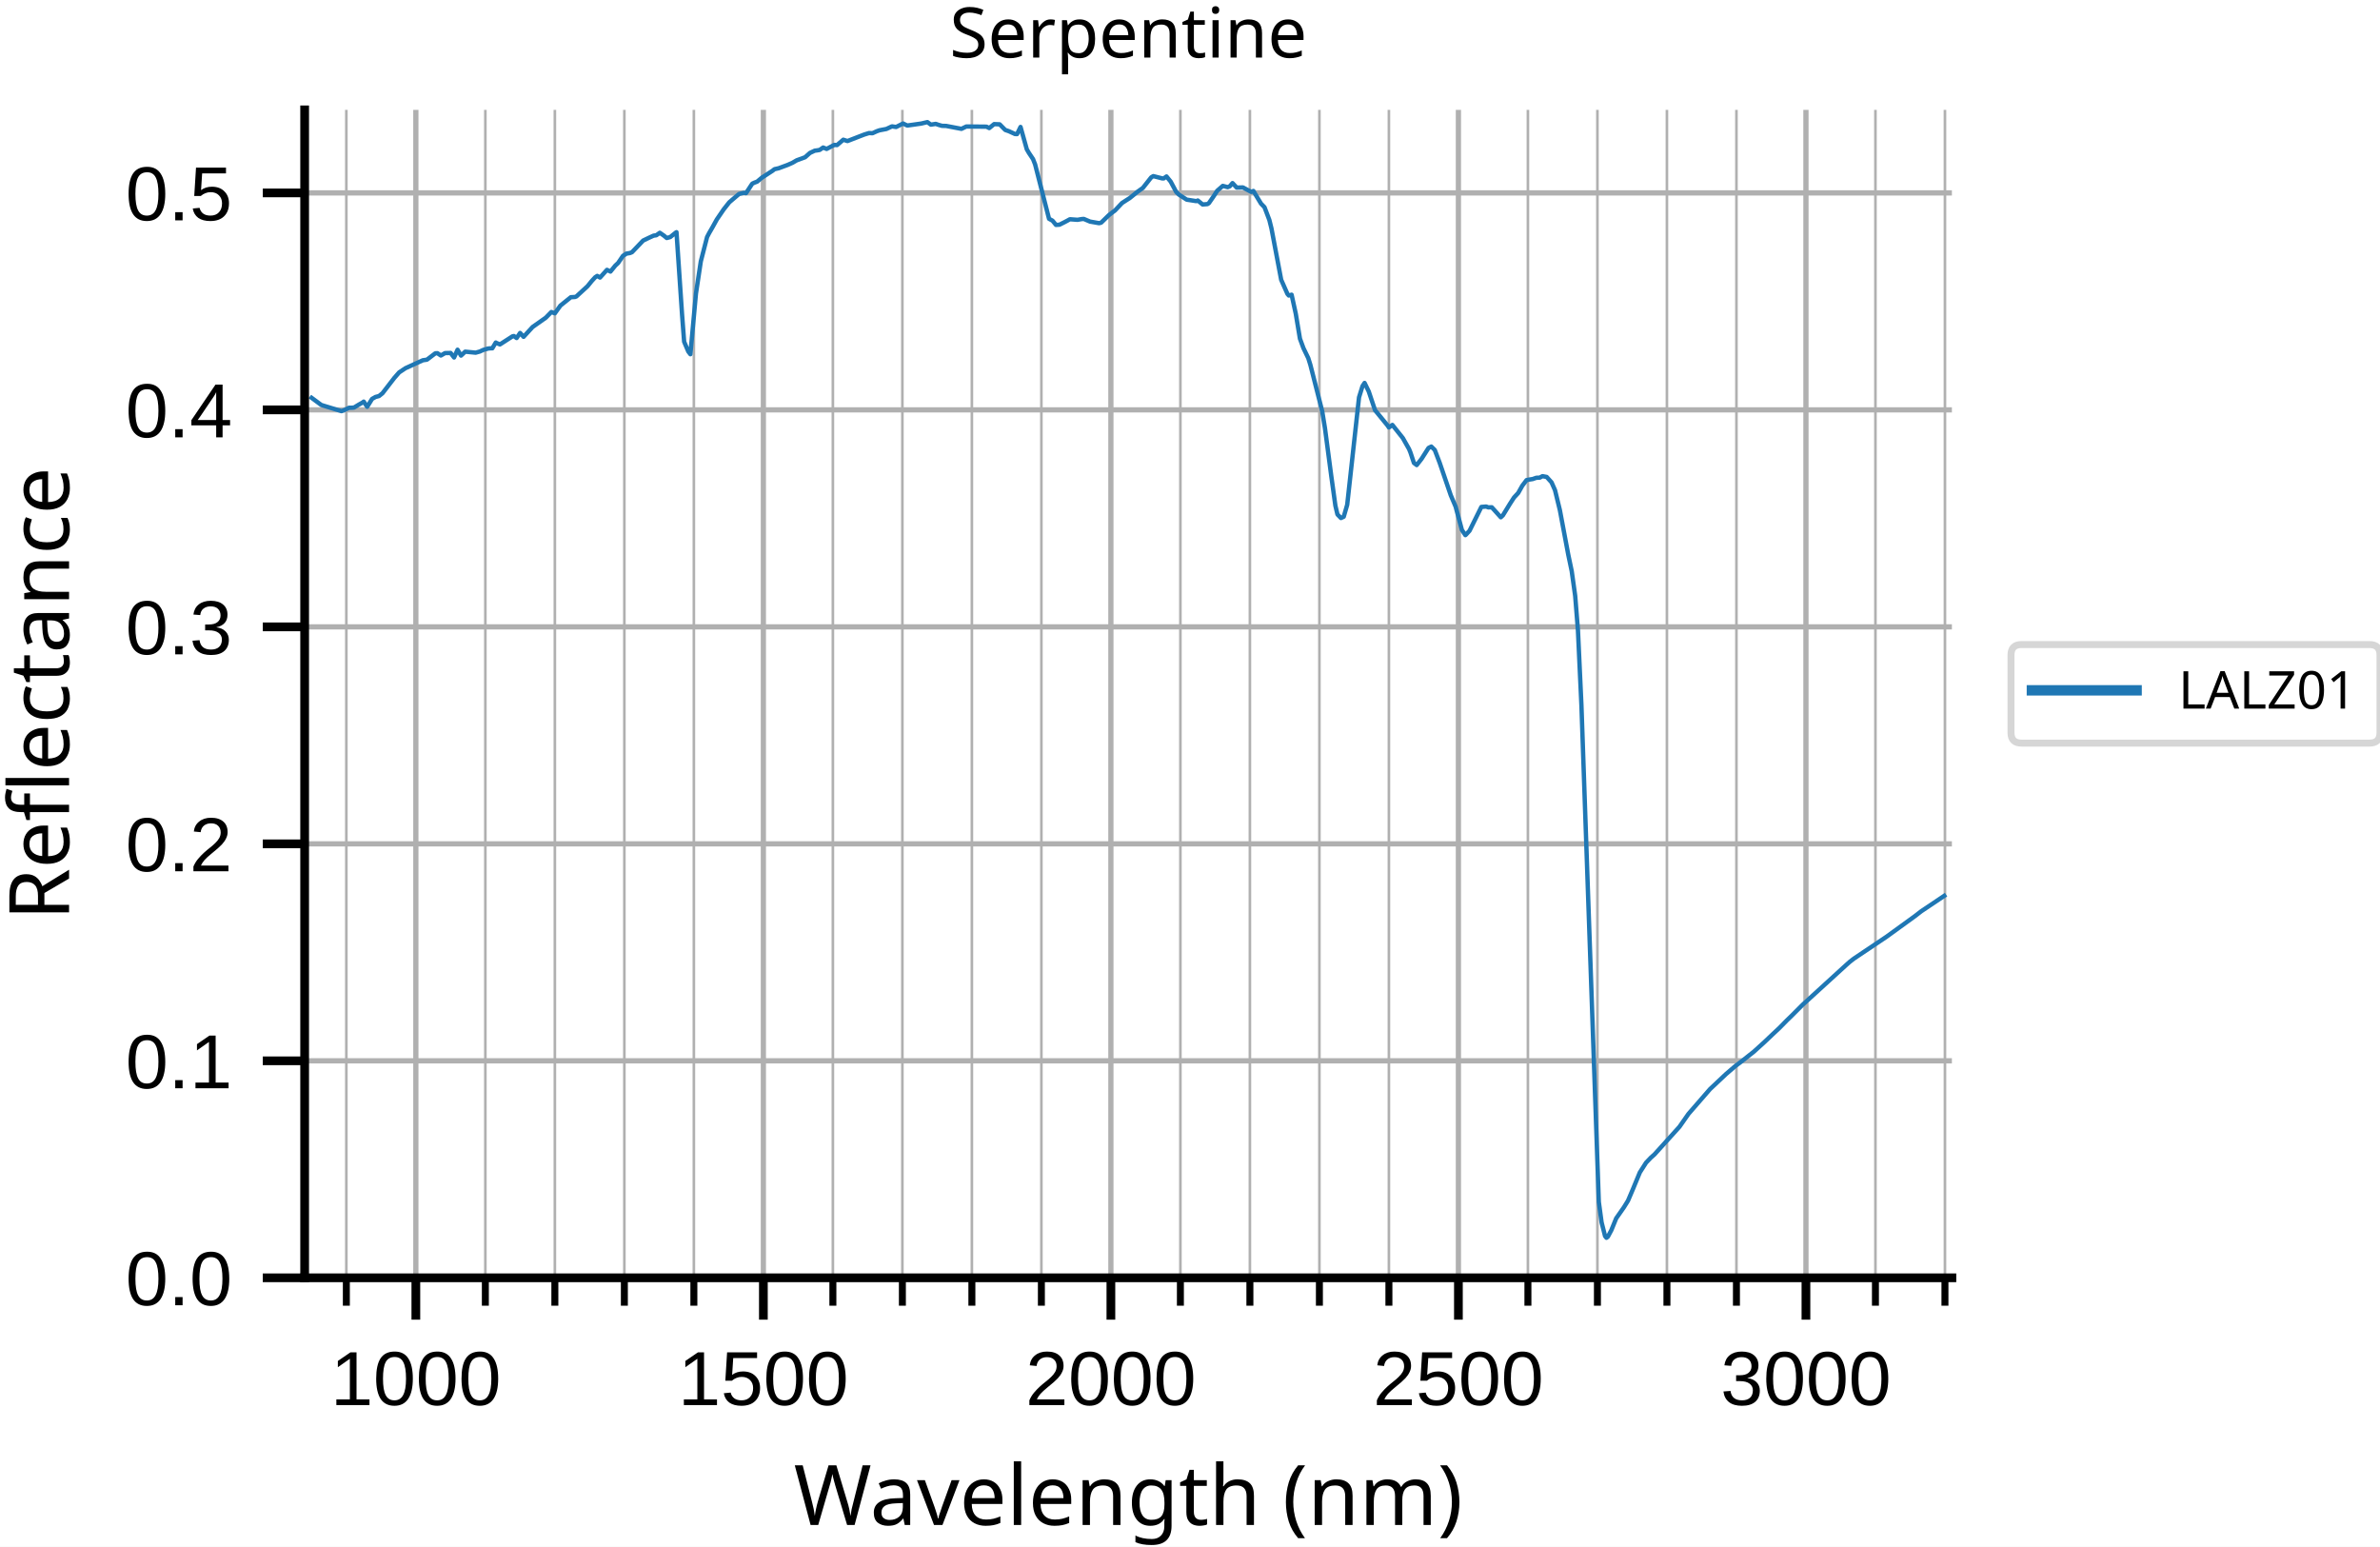
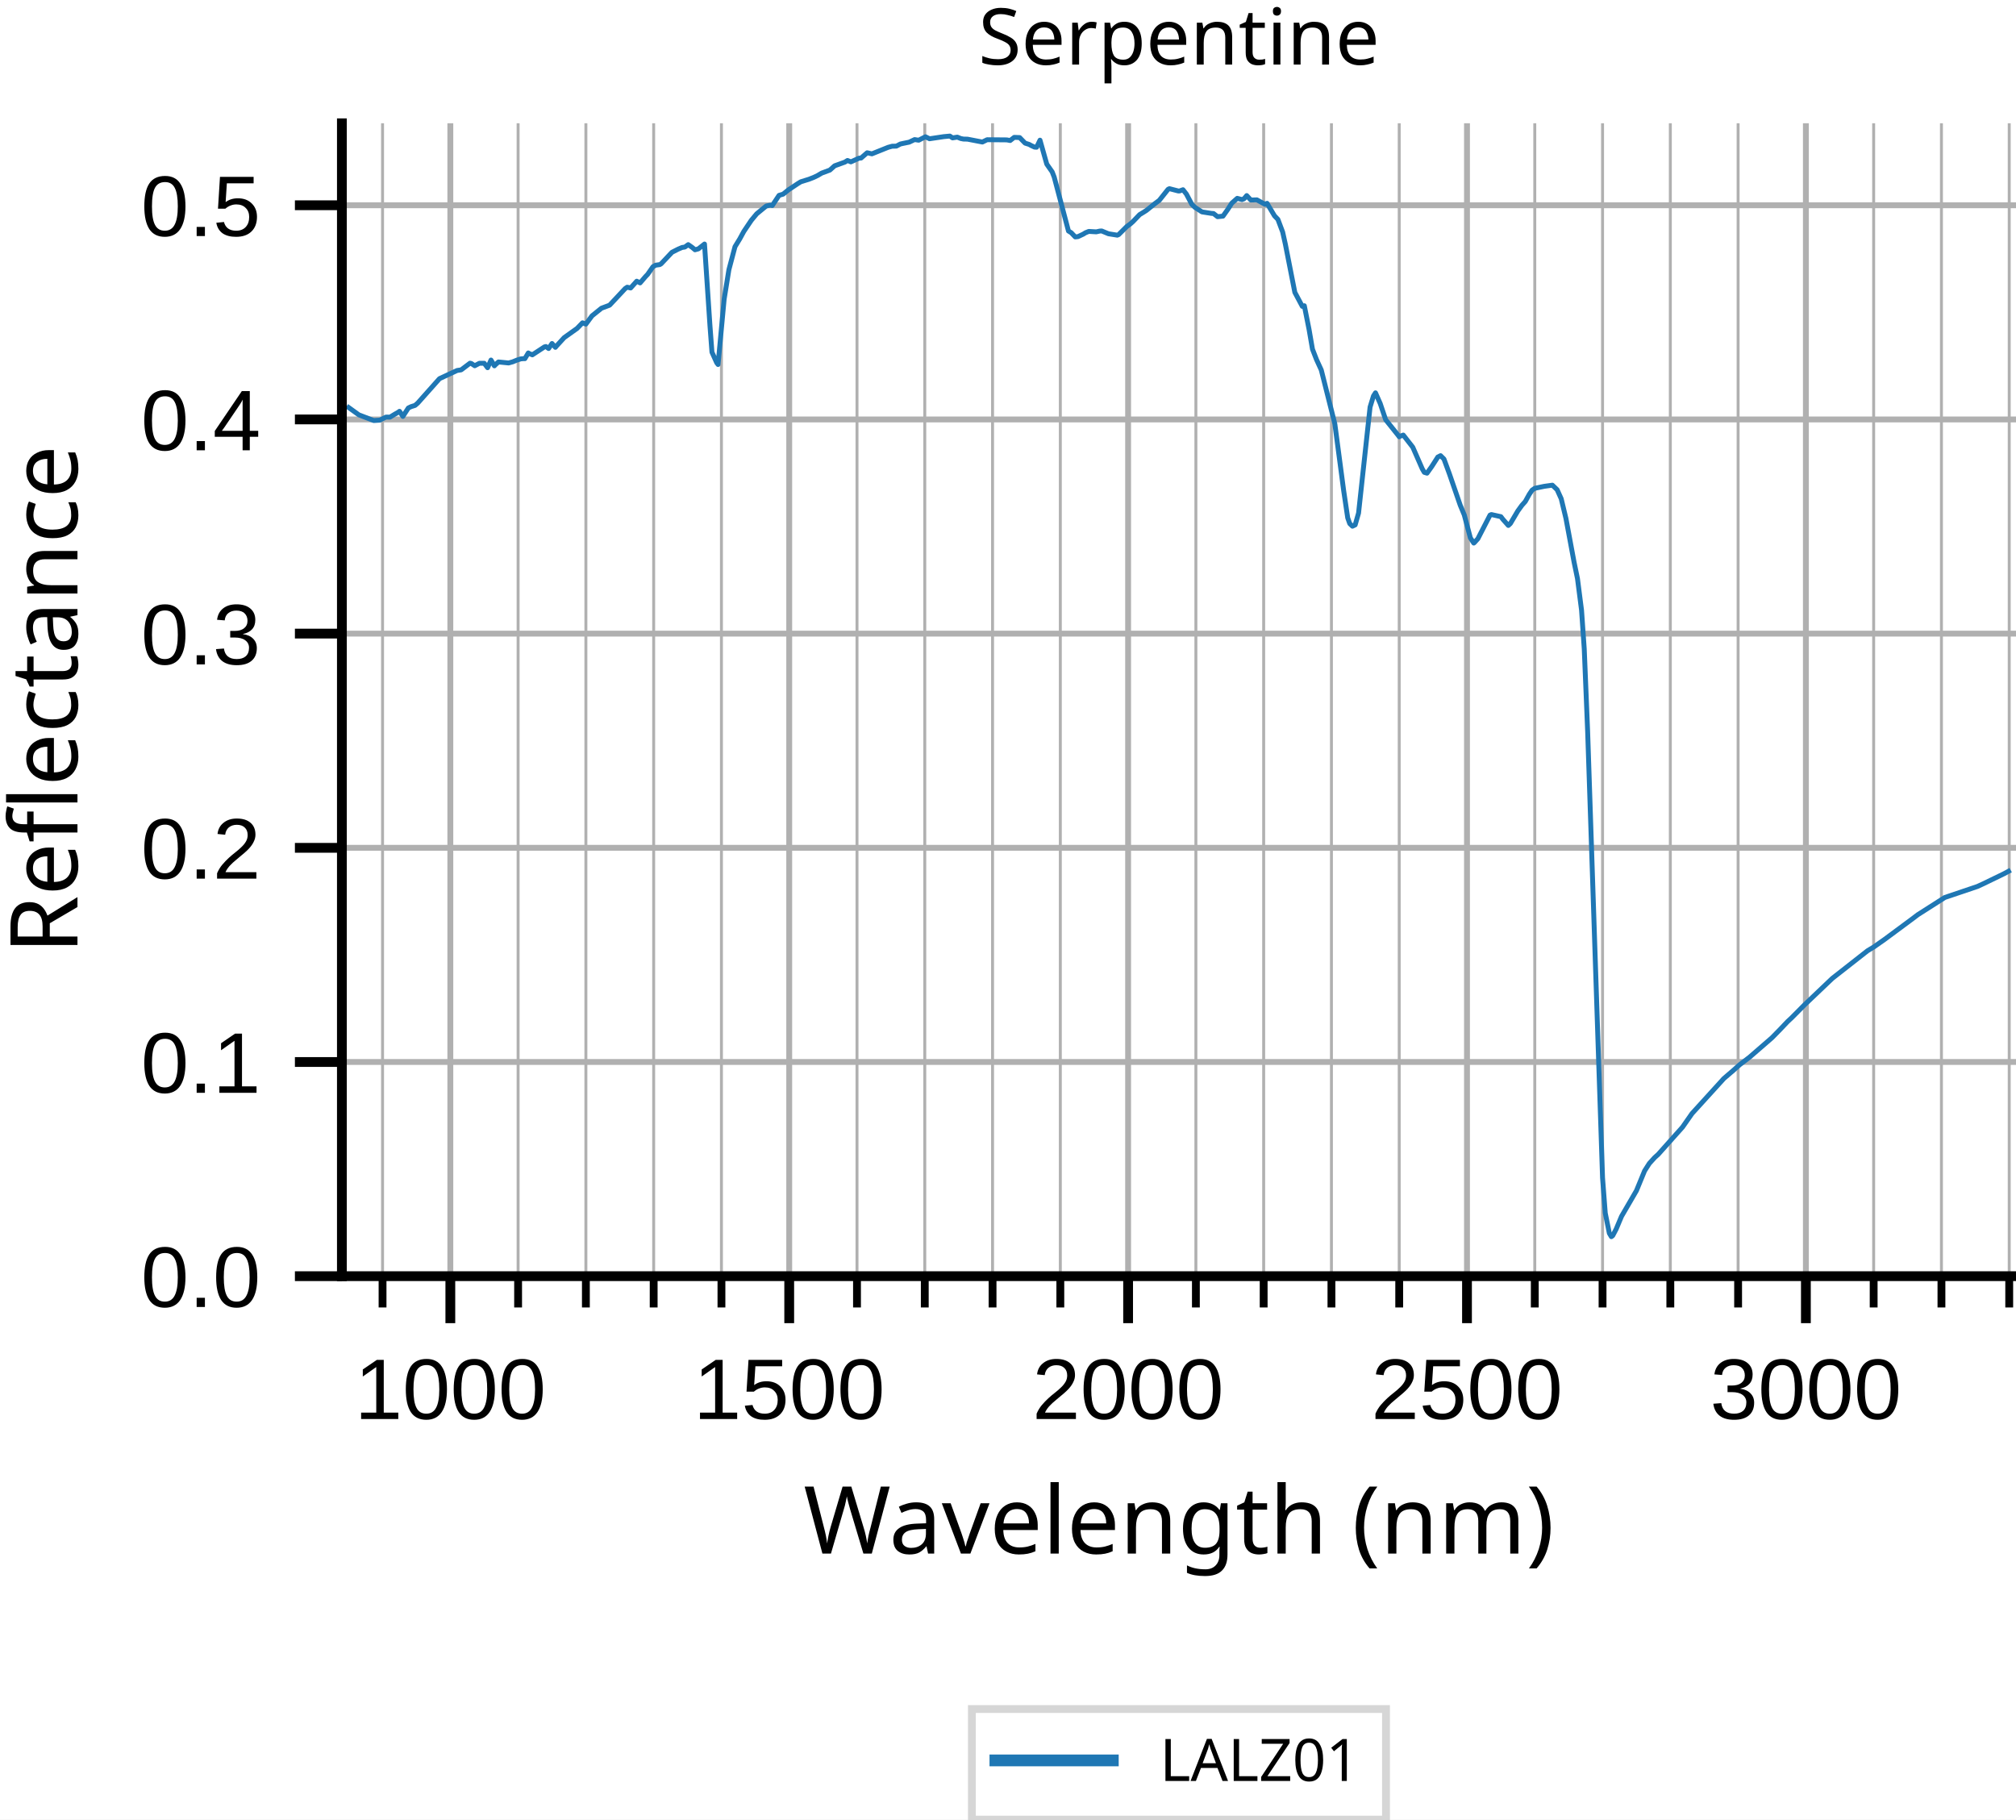
- <svg xmlns="http://www.w3.org/2000/svg" xmlns:xlink="http://www.w3.org/1999/xlink" width="272.911pt" height="177.363pt" viewBox="0 0 272.911 177.363" version="1.1">
+ <svg xmlns="http://www.w3.org/2000/svg" xmlns:xlink="http://www.w3.org/1999/xlink" width="205.989pt" height="185.929pt" viewBox="0 0 205.989 185.929" version="1.1">
  <defs>
    <style type="text/css">*{stroke-linejoin: round; stroke-linecap: butt}</style>
  </defs>
  <g id="figure_1">
    <g id="patch_1">
-       <path d="M 0 177.363  L 272.911 177.363  L 272.911 0  L 0 0  z " style="fill: #ffffff" />
+       <path d="M 0 185.929  L 205.989 185.929  L 205.989 0  L 0 0  z " style="fill: #ffffff" />
    </g>
    <g id="axes_1">
      <g id="patch_2">
-         <path d="M 34.933 146.524  L 223.821 146.524  L 223.821 12.598  L 34.933 12.598  z " style="fill: #ffffff" />
+         <path d="M 34.933 130.398  L 205.989 130.398  L 205.989 12.598  L 34.933 12.598  z " style="fill: #ffffff" />
      </g>
      <g id="matplotlib.axis_1">
        <g id="xtick_1">
          <g id="line2d_1">
-             <path d="M 47.685 146.524  L 47.685 12.598  " clip-path="url(#p11ee1a9e3c)" style="fill: none; stroke: #b0b0b0; stroke-width: 0.6; stroke-linecap: square" />
+             <path d="M 46.014 130.398  L 46.014 12.598  " clip-path="url(#p818cc8e1e9)" style="fill: none; stroke: #b0b0b0; stroke-width: 0.6; stroke-linecap: square" />
          </g>
          <g id="line2d_2">
            <defs>
-               <path id="m612f96fa84" d="M 0 0  L 0 4.8  " style="stroke: #000000" />
+               <path id="mcd88ec7d08" d="M 0 0  L 0 4.8  " style="stroke: #000000" />
            </defs>
            <g>
-               <use xlink:href="#m612f96fa84" x="47.685" y="146.524" style="stroke: #000000" />
+               <use xlink:href="#mcd88ec7d08" x="46.014" y="130.398" style="stroke: #000000" />
            </g>
          </g>
          <g id="text_1">
-             <text style="font: 8.8px 'Arial'; text-anchor: middle" x="47.685" y="161.123" transform="rotate(-0 47.68491 161.1231)">1000</text>
+             <text style="font: 8.8px 'Arial'; text-anchor: middle" x="46.014" y="144.997" transform="rotate(-0 46.01353 144.9971)">1000</text>
          </g>
        </g>
        <g id="xtick_2">
          <g id="line2d_3">
-             <path d="M 87.535 146.524  L 87.535 12.598  " clip-path="url(#p11ee1a9e3c)" style="fill: none; stroke: #b0b0b0; stroke-width: 0.6; stroke-linecap: square" />
+             <path d="M 80.64 130.398  L 80.64 12.598  " clip-path="url(#p818cc8e1e9)" style="fill: none; stroke: #b0b0b0; stroke-width: 0.6; stroke-linecap: square" />
          </g>
          <g id="line2d_4">
            <g>
-               <use xlink:href="#m612f96fa84" x="87.535" y="146.524" style="stroke: #000000" />
+               <use xlink:href="#mcd88ec7d08" x="80.64" y="130.398" style="stroke: #000000" />
            </g>
          </g>
          <g id="text_2">
-             <text style="font: 8.8px 'Arial'; text-anchor: middle" x="87.535" y="161.123" transform="rotate(-0 87.53464 161.1231)">1500</text>
+             <text style="font: 8.8px 'Arial'; text-anchor: middle" x="80.64" y="144.997" transform="rotate(-0 80.64018 144.9971)">1500</text>
          </g>
        </g>
        <g id="xtick_3">
          <g id="line2d_5">
-             <path d="M 127.384 146.524  L 127.384 12.598  " clip-path="url(#p11ee1a9e3c)" style="fill: none; stroke: #b0b0b0; stroke-width: 0.6; stroke-linecap: square" />
+             <path d="M 115.267 130.398  L 115.267 12.598  " clip-path="url(#p818cc8e1e9)" style="fill: none; stroke: #b0b0b0; stroke-width: 0.6; stroke-linecap: square" />
          </g>
          <g id="line2d_6">
            <g>
-               <use xlink:href="#m612f96fa84" x="127.384" y="146.524" style="stroke: #000000" />
+               <use xlink:href="#mcd88ec7d08" x="115.267" y="130.398" style="stroke: #000000" />
            </g>
          </g>
          <g id="text_3">
-             <text style="font: 8.8px 'Arial'; text-anchor: middle" x="127.384" y="161.123" transform="rotate(-0 127.3844 161.1231)">2000</text>
+             <text style="font: 8.8px 'Arial'; text-anchor: middle" x="115.267" y="144.997" transform="rotate(-0 115.2668 144.9971)">2000</text>
          </g>
        </g>
        <g id="xtick_4">
          <g id="line2d_7">
-             <path d="M 167.234 146.524  L 167.234 12.598  " clip-path="url(#p11ee1a9e3c)" style="fill: none; stroke: #b0b0b0; stroke-width: 0.6; stroke-linecap: square" />
+             <path d="M 149.893 130.398  L 149.893 12.598  " clip-path="url(#p818cc8e1e9)" style="fill: none; stroke: #b0b0b0; stroke-width: 0.6; stroke-linecap: square" />
          </g>
          <g id="line2d_8">
            <g>
-               <use xlink:href="#m612f96fa84" x="167.234" y="146.524" style="stroke: #000000" />
+               <use xlink:href="#mcd88ec7d08" x="149.893" y="130.398" style="stroke: #000000" />
            </g>
          </g>
          <g id="text_4">
-             <text style="font: 8.8px 'Arial'; text-anchor: middle" x="167.234" y="161.123" transform="rotate(-0 167.2341 161.1231)">2500</text>
+             <text style="font: 8.8px 'Arial'; text-anchor: middle" x="149.893" y="144.997" transform="rotate(-0 149.8935 144.9971)">2500</text>
          </g>
        </g>
        <g id="xtick_5">
          <g id="line2d_9">
-             <path d="M 207.084 146.524  L 207.084 12.598  " clip-path="url(#p11ee1a9e3c)" style="fill: none; stroke: #b0b0b0; stroke-width: 0.6; stroke-linecap: square" />
+             <path d="M 184.52 130.398  L 184.52 12.598  " clip-path="url(#p818cc8e1e9)" style="fill: none; stroke: #b0b0b0; stroke-width: 0.6; stroke-linecap: square" />
          </g>
          <g id="line2d_10">
            <g>
-               <use xlink:href="#m612f96fa84" x="207.084" y="146.524" style="stroke: #000000" />
+               <use xlink:href="#mcd88ec7d08" x="184.52" y="130.398" style="stroke: #000000" />
            </g>
          </g>
          <g id="text_5">
-             <text style="font: 8.8px 'Arial'; text-anchor: middle" x="207.084" y="161.123" transform="rotate(-0 207.0838 161.1231)">3000</text>
+             <text style="font: 8.8px 'Arial'; text-anchor: middle" x="184.52" y="144.997" transform="rotate(-0 184.5201 144.9971)">3000</text>
          </g>
        </g>
        <g id="xtick_6">
          <g id="line2d_11">
-             <path d="M 39.715 146.524  L 39.715 12.598  " clip-path="url(#p11ee1a9e3c)" style="fill: none; stroke: #b0b0b0; stroke-width: 0.3; stroke-linecap: square" />
+             <path d="M 39.088 130.398  L 39.088 12.598  " clip-path="url(#p818cc8e1e9)" style="fill: none; stroke: #b0b0b0; stroke-width: 0.3; stroke-linecap: square" />
          </g>
          <g id="line2d_12">
            <defs>
-               <path id="maae2c71308" d="M 0 0  L 0 3.2  " style="stroke: #000000; stroke-width: 0.8" />
+               <path id="m5bcbac0f95" d="M 0 0  L 0 3.2  " style="stroke: #000000; stroke-width: 0.8" />
            </defs>
            <g>
-               <use xlink:href="#maae2c71308" x="39.715" y="146.524" style="stroke: #000000; stroke-width: 0.8" />
+               <use xlink:href="#m5bcbac0f95" x="39.088" y="130.398" style="stroke: #000000; stroke-width: 0.8" />
            </g>
          </g>
        </g>
        <g id="xtick_7">
          <g id="line2d_13">
-             <path d="M 55.655 146.524  L 55.655 12.598  " clip-path="url(#p11ee1a9e3c)" style="fill: none; stroke: #b0b0b0; stroke-width: 0.3; stroke-linecap: square" />
+             <path d="M 52.939 130.398  L 52.939 12.598  " clip-path="url(#p818cc8e1e9)" style="fill: none; stroke: #b0b0b0; stroke-width: 0.3; stroke-linecap: square" />
          </g>
          <g id="line2d_14">
            <g>
-               <use xlink:href="#maae2c71308" x="55.655" y="146.524" style="stroke: #000000; stroke-width: 0.8" />
+               <use xlink:href="#m5bcbac0f95" x="52.939" y="130.398" style="stroke: #000000; stroke-width: 0.8" />
            </g>
          </g>
        </g>
        <g id="xtick_8">
          <g id="line2d_15">
-             <path d="M 63.625 146.524  L 63.625 12.598  " clip-path="url(#p11ee1a9e3c)" style="fill: none; stroke: #b0b0b0; stroke-width: 0.3; stroke-linecap: square" />
+             <path d="M 59.864 130.398  L 59.864 12.598  " clip-path="url(#p818cc8e1e9)" style="fill: none; stroke: #b0b0b0; stroke-width: 0.3; stroke-linecap: square" />
          </g>
          <g id="line2d_16">
            <g>
-               <use xlink:href="#maae2c71308" x="63.625" y="146.524" style="stroke: #000000; stroke-width: 0.8" />
+               <use xlink:href="#m5bcbac0f95" x="59.864" y="130.398" style="stroke: #000000; stroke-width: 0.8" />
            </g>
          </g>
        </g>
        <g id="xtick_9">
          <g id="line2d_17">
-             <path d="M 71.595 146.524  L 71.595 12.598  " clip-path="url(#p11ee1a9e3c)" style="fill: none; stroke: #b0b0b0; stroke-width: 0.3; stroke-linecap: square" />
+             <path d="M 66.79 130.398  L 66.79 12.598  " clip-path="url(#p818cc8e1e9)" style="fill: none; stroke: #b0b0b0; stroke-width: 0.3; stroke-linecap: square" />
          </g>
          <g id="line2d_18">
            <g>
-               <use xlink:href="#maae2c71308" x="71.595" y="146.524" style="stroke: #000000; stroke-width: 0.8" />
+               <use xlink:href="#m5bcbac0f95" x="66.79" y="130.398" style="stroke: #000000; stroke-width: 0.8" />
            </g>
          </g>
        </g>
        <g id="xtick_10">
          <g id="line2d_19">
-             <path d="M 79.565 146.524  L 79.565 12.598  " clip-path="url(#p11ee1a9e3c)" style="fill: none; stroke: #b0b0b0; stroke-width: 0.3; stroke-linecap: square" />
+             <path d="M 73.715 130.398  L 73.715 12.598  " clip-path="url(#p818cc8e1e9)" style="fill: none; stroke: #b0b0b0; stroke-width: 0.3; stroke-linecap: square" />
          </g>
          <g id="line2d_20">
            <g>
-               <use xlink:href="#maae2c71308" x="79.565" y="146.524" style="stroke: #000000; stroke-width: 0.8" />
+               <use xlink:href="#m5bcbac0f95" x="73.715" y="130.398" style="stroke: #000000; stroke-width: 0.8" />
            </g>
          </g>
        </g>
        <g id="xtick_11">
          <g id="line2d_21">
-             <path d="M 95.505 146.524  L 95.505 12.598  " clip-path="url(#p11ee1a9e3c)" style="fill: none; stroke: #b0b0b0; stroke-width: 0.3; stroke-linecap: square" />
+             <path d="M 87.566 130.398  L 87.566 12.598  " clip-path="url(#p818cc8e1e9)" style="fill: none; stroke: #b0b0b0; stroke-width: 0.3; stroke-linecap: square" />
          </g>
          <g id="line2d_22">
            <g>
-               <use xlink:href="#maae2c71308" x="95.505" y="146.524" style="stroke: #000000; stroke-width: 0.8" />
+               <use xlink:href="#m5bcbac0f95" x="87.566" y="130.398" style="stroke: #000000; stroke-width: 0.8" />
            </g>
          </g>
        </g>
        <g id="xtick_12">
          <g id="line2d_23">
-             <path d="M 103.475 146.524  L 103.475 12.598  " clip-path="url(#p11ee1a9e3c)" style="fill: none; stroke: #b0b0b0; stroke-width: 0.3; stroke-linecap: square" />
+             <path d="M 94.491 130.398  L 94.491 12.598  " clip-path="url(#p818cc8e1e9)" style="fill: none; stroke: #b0b0b0; stroke-width: 0.3; stroke-linecap: square" />
          </g>
          <g id="line2d_24">
            <g>
-               <use xlink:href="#maae2c71308" x="103.475" y="146.524" style="stroke: #000000; stroke-width: 0.8" />
+               <use xlink:href="#m5bcbac0f95" x="94.491" y="130.398" style="stroke: #000000; stroke-width: 0.8" />
            </g>
          </g>
        </g>
        <g id="xtick_13">
          <g id="line2d_25">
-             <path d="M 111.444 146.524  L 111.444 12.598  " clip-path="url(#p11ee1a9e3c)" style="fill: none; stroke: #b0b0b0; stroke-width: 0.3; stroke-linecap: square" />
+             <path d="M 101.416 130.398  L 101.416 12.598  " clip-path="url(#p818cc8e1e9)" style="fill: none; stroke: #b0b0b0; stroke-width: 0.3; stroke-linecap: square" />
          </g>
          <g id="line2d_26">
            <g>
-               <use xlink:href="#maae2c71308" x="111.444" y="146.524" style="stroke: #000000; stroke-width: 0.8" />
+               <use xlink:href="#m5bcbac0f95" x="101.416" y="130.398" style="stroke: #000000; stroke-width: 0.8" />
            </g>
          </g>
        </g>
        <g id="xtick_14">
          <g id="line2d_27">
-             <path d="M 119.414 146.524  L 119.414 12.598  " clip-path="url(#p11ee1a9e3c)" style="fill: none; stroke: #b0b0b0; stroke-width: 0.3; stroke-linecap: square" />
+             <path d="M 108.341 130.398  L 108.341 12.598  " clip-path="url(#p818cc8e1e9)" style="fill: none; stroke: #b0b0b0; stroke-width: 0.3; stroke-linecap: square" />
          </g>
          <g id="line2d_28">
            <g>
-               <use xlink:href="#maae2c71308" x="119.414" y="146.524" style="stroke: #000000; stroke-width: 0.8" />
+               <use xlink:href="#m5bcbac0f95" x="108.341" y="130.398" style="stroke: #000000; stroke-width: 0.8" />
            </g>
          </g>
        </g>
        <g id="xtick_15">
          <g id="line2d_29">
-             <path d="M 135.354 146.524  L 135.354 12.598  " clip-path="url(#p11ee1a9e3c)" style="fill: none; stroke: #b0b0b0; stroke-width: 0.3; stroke-linecap: square" />
+             <path d="M 122.192 130.398  L 122.192 12.598  " clip-path="url(#p818cc8e1e9)" style="fill: none; stroke: #b0b0b0; stroke-width: 0.3; stroke-linecap: square" />
          </g>
          <g id="line2d_30">
            <g>
-               <use xlink:href="#maae2c71308" x="135.354" y="146.524" style="stroke: #000000; stroke-width: 0.8" />
+               <use xlink:href="#m5bcbac0f95" x="122.192" y="130.398" style="stroke: #000000; stroke-width: 0.8" />
            </g>
          </g>
        </g>
        <g id="xtick_16">
          <g id="line2d_31">
-             <path d="M 143.324 146.524  L 143.324 12.598  " clip-path="url(#p11ee1a9e3c)" style="fill: none; stroke: #b0b0b0; stroke-width: 0.3; stroke-linecap: square" />
+             <path d="M 129.117 130.398  L 129.117 12.598  " clip-path="url(#p818cc8e1e9)" style="fill: none; stroke: #b0b0b0; stroke-width: 0.3; stroke-linecap: square" />
          </g>
          <g id="line2d_32">
            <g>
-               <use xlink:href="#maae2c71308" x="143.324" y="146.524" style="stroke: #000000; stroke-width: 0.8" />
+               <use xlink:href="#m5bcbac0f95" x="129.117" y="130.398" style="stroke: #000000; stroke-width: 0.8" />
            </g>
          </g>
        </g>
        <g id="xtick_17">
          <g id="line2d_33">
-             <path d="M 151.294 146.524  L 151.294 12.598  " clip-path="url(#p11ee1a9e3c)" style="fill: none; stroke: #b0b0b0; stroke-width: 0.3; stroke-linecap: square" />
+             <path d="M 136.043 130.398  L 136.043 12.598  " clip-path="url(#p818cc8e1e9)" style="fill: none; stroke: #b0b0b0; stroke-width: 0.3; stroke-linecap: square" />
          </g>
          <g id="line2d_34">
            <g>
-               <use xlink:href="#maae2c71308" x="151.294" y="146.524" style="stroke: #000000; stroke-width: 0.8" />
+               <use xlink:href="#m5bcbac0f95" x="136.043" y="130.398" style="stroke: #000000; stroke-width: 0.8" />
            </g>
          </g>
        </g>
        <g id="xtick_18">
          <g id="line2d_35">
-             <path d="M 159.264 146.524  L 159.264 12.598  " clip-path="url(#p11ee1a9e3c)" style="fill: none; stroke: #b0b0b0; stroke-width: 0.3; stroke-linecap: square" />
+             <path d="M 142.968 130.398  L 142.968 12.598  " clip-path="url(#p818cc8e1e9)" style="fill: none; stroke: #b0b0b0; stroke-width: 0.3; stroke-linecap: square" />
          </g>
          <g id="line2d_36">
            <g>
-               <use xlink:href="#maae2c71308" x="159.264" y="146.524" style="stroke: #000000; stroke-width: 0.8" />
+               <use xlink:href="#m5bcbac0f95" x="142.968" y="130.398" style="stroke: #000000; stroke-width: 0.8" />
            </g>
          </g>
        </g>
        <g id="xtick_19">
          <g id="line2d_37">
-             <path d="M 175.204 146.524  L 175.204 12.598  " clip-path="url(#p11ee1a9e3c)" style="fill: none; stroke: #b0b0b0; stroke-width: 0.3; stroke-linecap: square" />
+             <path d="M 156.819 130.398  L 156.819 12.598  " clip-path="url(#p818cc8e1e9)" style="fill: none; stroke: #b0b0b0; stroke-width: 0.3; stroke-linecap: square" />
          </g>
          <g id="line2d_38">
            <g>
-               <use xlink:href="#maae2c71308" x="175.204" y="146.524" style="stroke: #000000; stroke-width: 0.8" />
+               <use xlink:href="#m5bcbac0f95" x="156.819" y="130.398" style="stroke: #000000; stroke-width: 0.8" />
            </g>
          </g>
        </g>
        <g id="xtick_20">
          <g id="line2d_39">
-             <path d="M 183.174 146.524  L 183.174 12.598  " clip-path="url(#p11ee1a9e3c)" style="fill: none; stroke: #b0b0b0; stroke-width: 0.3; stroke-linecap: square" />
+             <path d="M 163.744 130.398  L 163.744 12.598  " clip-path="url(#p818cc8e1e9)" style="fill: none; stroke: #b0b0b0; stroke-width: 0.3; stroke-linecap: square" />
          </g>
          <g id="line2d_40">
            <g>
-               <use xlink:href="#maae2c71308" x="183.174" y="146.524" style="stroke: #000000; stroke-width: 0.8" />
+               <use xlink:href="#m5bcbac0f95" x="163.744" y="130.398" style="stroke: #000000; stroke-width: 0.8" />
            </g>
          </g>
        </g>
        <g id="xtick_21">
          <g id="line2d_41">
-             <path d="M 191.144 146.524  L 191.144 12.598  " clip-path="url(#p11ee1a9e3c)" style="fill: none; stroke: #b0b0b0; stroke-width: 0.3; stroke-linecap: square" />
+             <path d="M 170.669 130.398  L 170.669 12.598  " clip-path="url(#p818cc8e1e9)" style="fill: none; stroke: #b0b0b0; stroke-width: 0.3; stroke-linecap: square" />
          </g>
          <g id="line2d_42">
            <g>
-               <use xlink:href="#maae2c71308" x="191.144" y="146.524" style="stroke: #000000; stroke-width: 0.8" />
+               <use xlink:href="#m5bcbac0f95" x="170.669" y="130.398" style="stroke: #000000; stroke-width: 0.8" />
            </g>
          </g>
        </g>
        <g id="xtick_22">
          <g id="line2d_43">
-             <path d="M 199.114 146.524  L 199.114 12.598  " clip-path="url(#p11ee1a9e3c)" style="fill: none; stroke: #b0b0b0; stroke-width: 0.3; stroke-linecap: square" />
+             <path d="M 177.595 130.398  L 177.595 12.598  " clip-path="url(#p818cc8e1e9)" style="fill: none; stroke: #b0b0b0; stroke-width: 0.3; stroke-linecap: square" />
          </g>
          <g id="line2d_44">
            <g>
-               <use xlink:href="#maae2c71308" x="199.114" y="146.524" style="stroke: #000000; stroke-width: 0.8" />
+               <use xlink:href="#m5bcbac0f95" x="177.595" y="130.398" style="stroke: #000000; stroke-width: 0.8" />
            </g>
          </g>
        </g>
        <g id="xtick_23">
          <g id="line2d_45">
-             <path d="M 215.054 146.524  L 215.054 12.598  " clip-path="url(#p11ee1a9e3c)" style="fill: none; stroke: #b0b0b0; stroke-width: 0.3; stroke-linecap: square" />
+             <path d="M 191.445 130.398  L 191.445 12.598  " clip-path="url(#p818cc8e1e9)" style="fill: none; stroke: #b0b0b0; stroke-width: 0.3; stroke-linecap: square" />
          </g>
          <g id="line2d_46">
            <g>
-               <use xlink:href="#maae2c71308" x="215.054" y="146.524" style="stroke: #000000; stroke-width: 0.8" />
+               <use xlink:href="#m5bcbac0f95" x="191.445" y="130.398" style="stroke: #000000; stroke-width: 0.8" />
            </g>
          </g>
        </g>
        <g id="xtick_24">
          <g id="line2d_47">
-             <path d="M 223.024 146.524  L 223.024 12.598  " clip-path="url(#p11ee1a9e3c)" style="fill: none; stroke: #b0b0b0; stroke-width: 0.3; stroke-linecap: square" />
+             <path d="M 198.371 130.398  L 198.371 12.598  " clip-path="url(#p818cc8e1e9)" style="fill: none; stroke: #b0b0b0; stroke-width: 0.3; stroke-linecap: square" />
          </g>
          <g id="line2d_48">
            <g>
-               <use xlink:href="#maae2c71308" x="223.024" y="146.524" style="stroke: #000000; stroke-width: 0.8" />
+               <use xlink:href="#m5bcbac0f95" x="198.371" y="130.398" style="stroke: #000000; stroke-width: 0.8" />
+             </g>
+           </g>
+         </g>
+         <g id="xtick_25">
+           <g id="line2d_49">
+             <path d="M 205.296 130.398  L 205.296 12.598  " clip-path="url(#p818cc8e1e9)" style="fill: none; stroke: #b0b0b0; stroke-width: 0.3; stroke-linecap: square" />
+           </g>
+           <g id="line2d_50">
+             <g>
+               <use xlink:href="#m5bcbac0f95" x="205.296" y="130.398" style="stroke: #000000; stroke-width: 0.8" />
            </g>
          </g>
        </g>
        <g id="text_6">
-           <text style="font: 9.6px 'Futura', sans-serif; text-anchor: middle" x="129.377" y="174.869" transform="rotate(-0 129.3768 174.8686)">Wavelength (nm)</text>
+           <text style="font: 9.6px 'Futura', sans-serif; text-anchor: middle" x="120.461" y="158.743" transform="rotate(-0 120.4608 158.7426)">Wavelength (nm)</text>
        </g>
      </g>
      <g id="matplotlib.axis_2">
        <g id="ytick_1">
-           <g id="line2d_49">
-             <path d="M 34.933 146.524  L 223.821 146.524  " clip-path="url(#p11ee1a9e3c)" style="fill: none; stroke: #b0b0b0; stroke-width: 0.6; stroke-linecap: square" />
-           </g>
-           <g id="line2d_50">
+           <g id="line2d_51">
+             <path d="M 34.933 130.398  L 205.989 130.398  " clip-path="url(#p818cc8e1e9)" style="fill: none; stroke: #b0b0b0; stroke-width: 0.6; stroke-linecap: square" />
+           </g>
+           <g id="line2d_52">
            <defs>
-               <path id="mf6926d512a" d="M 0 0  L -4.8 0  " style="stroke: #000000" />
+               <path id="m9aef88c642" d="M 0 0  L -4.8 0  " style="stroke: #000000" />
            </defs>
            <g>
-               <use xlink:href="#mf6926d512a" x="34.933" y="146.524" style="stroke: #000000" />
+               <use xlink:href="#m9aef88c642" x="34.933" y="130.398" style="stroke: #000000" />
            </g>
          </g>
          <g id="text_7">
-             <text style="font: 8.8px 'Arial'; text-anchor: end" x="26.633" y="149.674" transform="rotate(-0 26.633 149.6736)">0.0</text>
+             <text style="font: 8.8px 'Arial'; text-anchor: end" x="26.633" y="133.548" transform="rotate(-0 26.633 133.5476)">0.0</text>
          </g>
        </g>
        <g id="ytick_2">
-           <g id="line2d_51">
-             <path d="M 34.933 121.643  L 223.821 121.643  " clip-path="url(#p11ee1a9e3c)" style="fill: none; stroke: #b0b0b0; stroke-width: 0.6; stroke-linecap: square" />
-           </g>
-           <g id="line2d_52">
-             <g>
-               <use xlink:href="#mf6926d512a" x="34.933" y="121.643" style="stroke: #000000" />
+           <g id="line2d_53">
+             <path d="M 34.933 108.513  L 205.989 108.513  " clip-path="url(#p818cc8e1e9)" style="fill: none; stroke: #b0b0b0; stroke-width: 0.6; stroke-linecap: square" />
+           </g>
+           <g id="line2d_54">
+             <g>
+               <use xlink:href="#m9aef88c642" x="34.933" y="108.513" style="stroke: #000000" />
            </g>
          </g>
          <g id="text_8">
-             <text style="font: 8.8px 'Arial'; text-anchor: end" x="26.633" y="124.793" transform="rotate(-0 26.633 124.7926)">0.1</text>
+             <text style="font: 8.8px 'Arial'; text-anchor: end" x="26.633" y="111.663" transform="rotate(-0 26.633 111.6625)">0.1</text>
          </g>
        </g>
        <g id="ytick_3">
-           <g id="line2d_53">
-             <path d="M 34.933 96.762  L 223.821 96.762  " clip-path="url(#p11ee1a9e3c)" style="fill: none; stroke: #b0b0b0; stroke-width: 0.6; stroke-linecap: square" />
-           </g>
-           <g id="line2d_54">
-             <g>
-               <use xlink:href="#mf6926d512a" x="34.933" y="96.762" style="stroke: #000000" />
+           <g id="line2d_55">
+             <path d="M 34.933 86.628  L 205.989 86.628  " clip-path="url(#p818cc8e1e9)" style="fill: none; stroke: #b0b0b0; stroke-width: 0.6; stroke-linecap: square" />
+           </g>
+           <g id="line2d_56">
+             <g>
+               <use xlink:href="#m9aef88c642" x="34.933" y="86.628" style="stroke: #000000" />
            </g>
          </g>
          <g id="text_9">
-             <text style="font: 8.8px 'Arial'; text-anchor: end" x="26.633" y="99.912" transform="rotate(-0 26.633 99.91158)">0.2</text>
+             <text style="font: 8.8px 'Arial'; text-anchor: end" x="26.633" y="89.777" transform="rotate(-0 26.633 89.77739)">0.2</text>
          </g>
        </g>
        <g id="ytick_4">
-           <g id="line2d_55">
-             <path d="M 34.933 71.881  L 223.821 71.881  " clip-path="url(#p11ee1a9e3c)" style="fill: none; stroke: #b0b0b0; stroke-width: 0.6; stroke-linecap: square" />
-           </g>
-           <g id="line2d_56">
-             <g>
-               <use xlink:href="#mf6926d512a" x="34.933" y="71.881" style="stroke: #000000" />
+           <g id="line2d_57">
+             <path d="M 34.933 64.743  L 205.989 64.743  " clip-path="url(#p818cc8e1e9)" style="fill: none; stroke: #b0b0b0; stroke-width: 0.6; stroke-linecap: square" />
+           </g>
+           <g id="line2d_58">
+             <g>
+               <use xlink:href="#m9aef88c642" x="34.933" y="64.743" style="stroke: #000000" />
            </g>
          </g>
          <g id="text_10">
-             <text style="font: 8.8px 'Arial'; text-anchor: end" x="26.633" y="75.031" transform="rotate(-0 26.633 75.03056)">0.3</text>
+             <text style="font: 8.8px 'Arial'; text-anchor: end" x="26.633" y="67.892" transform="rotate(-0 26.633 67.89227)">0.3</text>
          </g>
        </g>
        <g id="ytick_5">
-           <g id="line2d_57">
-             <path d="M 34.933 47  L 223.821 47  " clip-path="url(#p11ee1a9e3c)" style="fill: none; stroke: #b0b0b0; stroke-width: 0.6; stroke-linecap: square" />
-           </g>
-           <g id="line2d_58">
-             <g>
-               <use xlink:href="#mf6926d512a" x="34.933" y="47" style="stroke: #000000" />
+           <g id="line2d_59">
+             <path d="M 34.933 42.858  L 205.989 42.858  " clip-path="url(#p818cc8e1e9)" style="fill: none; stroke: #b0b0b0; stroke-width: 0.6; stroke-linecap: square" />
+           </g>
+           <g id="line2d_60">
+             <g>
+               <use xlink:href="#m9aef88c642" x="34.933" y="42.858" style="stroke: #000000" />
            </g>
          </g>
          <g id="text_11">
-             <text style="font: 8.8px 'Arial'; text-anchor: end" x="26.633" y="50.15" transform="rotate(-0 26.633 50.14953)">0.4</text>
+             <text style="font: 8.8px 'Arial'; text-anchor: end" x="26.633" y="46.007" transform="rotate(-0 26.633 46.00715)">0.4</text>
          </g>
        </g>
        <g id="ytick_6">
-           <g id="line2d_59">
-             <path d="M 34.933 22.119  L 223.821 22.119  " clip-path="url(#p11ee1a9e3c)" style="fill: none; stroke: #b0b0b0; stroke-width: 0.6; stroke-linecap: square" />
-           </g>
-           <g id="line2d_60">
-             <g>
-               <use xlink:href="#mf6926d512a" x="34.933" y="22.119" style="stroke: #000000" />
+           <g id="line2d_61">
+             <path d="M 34.933 20.973  L 205.989 20.973  " clip-path="url(#p818cc8e1e9)" style="fill: none; stroke: #b0b0b0; stroke-width: 0.6; stroke-linecap: square" />
+           </g>
+           <g id="line2d_62">
+             <g>
+               <use xlink:href="#m9aef88c642" x="34.933" y="20.973" style="stroke: #000000" />
            </g>
          </g>
          <g id="text_12">
-             <text style="font: 8.8px 'Arial'; text-anchor: end" x="26.633" y="25.269" transform="rotate(-0 26.633 25.26851)">0.5</text>
+             <text style="font: 8.8px 'Arial'; text-anchor: end" x="26.633" y="24.122" transform="rotate(-0 26.633 24.12203)">0.5</text>
          </g>
        </g>
        <g id="text_13">
-           <text style="font: 9.6px 'Futura', sans-serif; text-anchor: middle" x="7.917" y="79.561" transform="rotate(-90 7.917 79.56085)">Reflectance</text>
-         </g>
-       </g>
-       <g id="line2d_61">
-         <path d="M 35.73 45.616  L 36.846 46.44  L 39.157 47.146  L 39.476 47.027  L 40.034 46.753  L 40.273 46.756  L 40.592 46.732  L 41.15 46.395  L 41.548 46.172  L 41.707 46.054  L 42.106 46.647  L 42.664 45.743  L 43.062 45.518  L 43.461 45.414  L 43.859 45.093  L 45.214 43.338  L 45.772 42.702  L 46.489 42.223  L 48.482 41.313  L 48.96 41.242  L 49.916 40.515  L 50.156 40.5  L 50.554 40.765  L 51.032 40.489  L 51.67 40.474  L 52.068 40.992  L 52.467 40.102  L 52.865 40.775  L 53.344 40.324  L 54.539 40.441  L 55.017 40.308  L 55.416 40.125  L 55.974 39.965  L 56.292 39.937  L 56.452 39.942  L 56.85 39.278  L 56.93 39.33  L 57.329 39.495  L 58.763 38.569  L 58.923 38.531  L 59.241 38.763  L 59.64 38.179  L 60.038 38.625  L 61.074 37.494  L 62.589 36.427  L 63.226 35.777  L 63.625 35.926  L 64.262 35.042  L 65.458 34.08  L 65.936 34.053  L 66.095 33.991  L 67.371 32.819  L 67.849 32.229  L 68.247 31.794  L 68.486 31.637  L 68.805 31.826  L 69.602 30.942  L 70.001 31.14  L 70.559 30.452  L 70.877 30.158  L 71.435 29.338  L 71.834 29.081  L 72.232 29.015  L 72.471 28.919  L 73.747 27.584  L 74.384 27.278  L 74.942 27.022  L 75.261 26.975  L 75.659 26.693  L 76.138 27.026  L 76.456 27.292  L 76.855 27.184  L 77.493 26.671  L 77.572 26.625  L 78.21 36.055  L 78.449 39.183  L 78.927 40.308  L 79.166 40.62  L 79.804 33.661  L 80.362 29.966  L 81.079 27.183  L 81.318 26.723  L 81.717 26.032  L 82.195 25.166  L 82.992 23.998  L 83.629 23.193  L 84.745 22.242  L 85.303 22.11  L 85.542 22.152  L 86.259 21.062  L 86.499 20.948  L 86.817 20.83  L 87.375 20.365  L 88.571 19.59  L 88.81 19.401  L 89.288 19.293  L 89.766 19.115  L 90.324 18.909  L 90.882 18.66  L 91.36 18.382  L 92.317 18.032  L 92.875 17.536  L 93.432 17.276  L 93.671 17.248  L 93.99 17.194  L 94.389 16.916  L 94.787 17.078  L 95.664 16.616  L 95.983 16.637  L 96.7 16.021  L 97.178 16.174  L 99.091 15.431  L 99.649 15.258  L 100.047 15.276  L 100.526 15.056  L 100.844 14.941  L 101.641 14.789  L 102.279 14.49  L 102.757 14.563  L 103.554 14.163  L 104.032 14.395  L 105.626 14.17  L 106.344 14.003  L 106.742 14.293  L 107.3 14.205  L 107.619 14.316  L 108.017 14.429  L 108.496 14.441  L 110.249 14.775  L 110.807 14.505  L 113.118 14.526  L 113.437 14.686  L 113.995 14.232  L 114.632 14.257  L 115.27 14.903  L 115.669 15.039  L 115.987 15.184  L 116.386 15.367  L 116.625 15.377  L 117.023 14.558  L 117.741 17.117  L 117.98 17.528  L 118.458 18.245  L 118.697 18.858  L 120.291 25.087  L 120.69 25.306  L 121.088 25.789  L 121.487 25.766  L 122.045 25.486  L 122.363 25.319  L 122.682 25.141  L 123.559 25.205  L 124.037 25.121  L 124.276 25.104  L 124.993 25.409  L 126.029 25.591  L 126.269 25.531  L 127.145 24.68  L 127.623 24.305  L 127.863 24.127  L 128.66 23.28  L 129.217 22.92  L 129.536 22.718  L 130.413 22.006  L 131.051 21.55  L 132.007 20.341  L 132.246 20.194  L 133.282 20.459  L 133.442 20.457  L 133.76 20.235  L 134.239 20.821  L 134.876 22.013  L 135.195 22.32  L 136.072 22.892  L 137.187 23.065  L 137.347 22.992  L 137.905 23.448  L 138.463 23.402  L 138.622 23.293  L 139.1 22.605  L 139.578 21.873  L 140.216 21.315  L 140.774 21.46  L 141.013 21.367  L 141.332 20.995  L 141.81 21.51  L 142.527 21.492  L 143.484 22.011  L 143.723 21.898  L 144.599 23.349  L 144.998 23.759  L 145.556 25.226  L 145.795 26.188  L 146.911 32.082  L 147.628 33.703  L 147.787 33.887  L 148.106 33.793  L 148.584 35.971  L 149.063 38.837  L 149.461 39.915  L 150.019 41.07  L 150.258 41.835  L 151.613 47.148  L 151.932 49.103  L 152.649 54.539  L 153.127 57.989  L 153.366 58.991  L 153.765 59.403  L 154.084 59.251  L 154.482 57.879  L 155.837 45.565  L 156.236 44.274  L 156.475 43.91  L 156.953 44.889  L 157.67 47.03  L 159.105 48.784  L 159.264 49.017  L 159.344 48.959  L 159.663 48.726  L 160.858 50.226  L 161.575 51.493  L 161.735 51.887  L 162.133 53.085  L 162.452 53.328  L 163.01 52.613  L 163.807 51.364  L 164.126 51.208  L 164.524 51.598  L 165.082 53.059  L 166.357 56.789  L 166.915 58.097  L 167.633 60.768  L 168.031 61.363  L 168.111 61.296  L 168.509 60.863  L 169.864 58.129  L 170.422 58.085  L 170.661 58.181  L 171.06 58.168  L 171.618 58.785  L 172.096 59.315  L 172.335 59.093  L 173.132 57.79  L 173.61 57.049  L 174.088 56.534  L 174.566 55.685  L 174.806 55.375  L 175.045 55.057  L 175.363 54.992  L 175.762 54.929  L 176.16 54.787  L 176.559 54.769  L 176.878 54.601  L 177.356 54.691  L 177.914 55.311  L 178.312 56.212  L 178.87 58.503  L 179.827 63.586  L 180.225 65.482  L 180.624 68.324  L 180.942 72.292  L 181.341 80.881  L 183.333 137.818  L 183.652 140.169  L 184.051 141.745  L 184.21 141.937  L 184.369 141.816  L 184.768 141.071  L 185.326 139.705  L 186.203 138.452  L 186.681 137.68  L 187.239 136.371  L 188.036 134.444  L 188.753 133.32  L 189.311 132.736  L 189.709 132.383  L 192.579 129.21  L 193.615 127.728  L 196.085 124.888  L 197.918 123.163  L 199.034 122.206  L 199.592 121.792  L 201.106 120.599  L 202.382 119.439  L 203.258 118.607  L 204.055 117.861  L 204.852 117.048  L 205.41 116.509  L 206.685 115.232  L 211.627 110.721  L 212.105 110.293  L 212.583 109.923  L 216.329 107.41  L 219.597 105.041  L 220.314 104.487  L 222.944 102.724  L 222.944 102.724  " clip-path="url(#p11ee1a9e3c)" style="fill: none; stroke: #1f77b4; stroke-width: 0.5; stroke-linecap: square" />
-       </g>
-       <g id="line2d_62" />
+           <text style="font: 9.6px 'Futura', sans-serif; text-anchor: middle" x="7.917" y="71.498" transform="rotate(-90 7.917 71.49785)">Reflectance</text>
+         </g>
+       </g>
+       <g id="line2d_63">
+         <path d="M 35.626 41.64  L 36.664 42.389  L 38.188 42.971  L 38.811 42.931  L 39.434 42.618  L 39.85 42.622  L 40.335 42.325  L 40.681 42.129  L 40.82 42.026  L 41.166 42.547  L 41.72 41.689  L 41.997 41.554  L 42.412 41.423  L 42.689 41.18  L 44.905 38.692  L 46.706 37.855  L 47.122 37.793  L 48.022 37.111  L 48.16 37.141  L 48.507 37.373  L 48.991 37.118  L 49.476 37.117  L 49.822 37.573  L 50.169 36.79  L 50.515 37.382  L 50.584 37.3  L 50.931 36.985  L 51.969 37.088  L 52.385 36.972  L 52.8 36.803  L 53.216 36.669  L 53.493 36.645  L 53.631 36.649  L 53.978 36.065  L 54.047 36.111  L 54.393 36.257  L 55.64 35.441  L 55.778 35.408  L 56.055 35.612  L 56.402 35.099  L 56.471 35.177  L 56.748 35.491  L 56.817 35.403  L 57.648 34.496  L 58.964 33.558  L 59.518 32.986  L 59.864 33.117  L 60.487 32.275  L 61.457 31.493  L 62.288 31.183  L 63.881 29.482  L 64.089 29.345  L 64.435 29.426  L 65.058 28.733  L 65.404 28.907  L 65.958 28.258  L 66.166 28.044  L 66.72 27.25  L 66.997 27.096  L 67.413 27.038  L 67.551 26.954  L 68.659 25.78  L 69.283 25.462  L 69.698 25.285  L 69.975 25.244  L 70.321 24.996  L 70.737 25.289  L 71.014 25.523  L 71.36 25.428  L 71.984 24.936  L 72.538 33.23  L 72.745 35.982  L 73.23 37.063  L 73.369 37.245  L 73.992 30.569  L 74.477 27.561  L 75.1 25.206  L 75.585 24.414  L 76 23.652  L 76.762 22.517  L 77.316 21.85  L 78.286 21.053  L 78.701 20.965  L 78.909 21.002  L 79.601 19.962  L 80.017 19.839  L 80.571 19.392  L 81.54 18.748  L 81.817 18.578  L 82.233 18.447  L 82.649 18.319  L 83.133 18.13  L 83.549 17.93  L 83.964 17.685  L 84.795 17.378  L 85.28 16.942  L 86.319 16.568  L 86.596 16.396  L 86.942 16.539  L 87.773 16.163  L 87.981 16.15  L 88.604 15.609  L 89.089 15.72  L 90.751 15.052  L 91.167 14.938  L 91.582 14.934  L 91.998 14.715  L 92.275 14.654  L 92.898 14.525  L 93.452 14.262  L 93.868 14.327  L 94.56 13.974  L 94.976 14.179  L 96.43 13.962  L 97.053 13.904  L 97.33 14.089  L 97.815 14.012  L 98.161 14.152  L 98.438 14.209  L 98.854 14.219  L 100.377 14.513  L 100.862 14.276  L 102.87 14.294  L 103.217 14.358  L 103.632 14.035  L 104.186 14.057  L 104.74 14.625  L 105.156 14.757  L 105.364 14.873  L 105.71 15.033  L 105.918 15.043  L 106.264 14.322  L 106.956 16.771  L 107.51 17.565  L 107.718 18.104  L 109.173 23.605  L 109.45 23.775  L 109.865 24.208  L 110.142 24.18  L 110.696 23.918  L 110.904 23.787  L 111.25 23.645  L 112.012 23.69  L 112.358 23.613  L 112.566 23.598  L 113.258 23.885  L 114.159 24.029  L 114.297 23.974  L 115.128 23.149  L 115.475 22.896  L 115.752 22.651  L 116.444 21.93  L 116.86 21.677  L 117.137 21.499  L 117.968 20.833  L 118.452 20.472  L 119.353 19.339  L 119.491 19.279  L 120.392 19.513  L 120.53 19.511  L 120.876 19.386  L 121.223 19.831  L 121.777 20.879  L 122.123 21.206  L 122.815 21.652  L 123.785 21.805  L 123.993 21.818  L 124.408 22.142  L 124.962 22.085  L 125.447 21.4  L 125.863 20.756  L 126.417 20.266  L 126.901 20.393  L 127.109 20.311  L 127.386 19.984  L 127.802 20.437  L 128.425 20.421  L 129.256 20.878  L 129.464 20.778  L 130.226 22.055  L 130.572 22.415  L 131.057 23.705  L 131.334 24.949  L 132.303 29.875  L 133.065 31.303  L 133.273 31.241  L 133.757 33.669  L 134.104 35.677  L 134.519 36.746  L 135.004 37.805  L 136.389 43.307  L 137.289 50.11  L 137.705 52.915  L 137.913 53.503  L 138.19 53.767  L 138.467 53.634  L 138.813 52.427  L 139.99 41.595  L 140.337 40.46  L 140.544 40.14  L 141.029 41.239  L 141.583 42.884  L 142.899 44.529  L 142.968 44.632  L 143.037 44.58  L 143.384 44.454  L 144.353 45.695  L 145.323 47.907  L 145.531 48.263  L 145.808 48.349  L 146.292 47.668  L 146.916 46.696  L 147.193 46.559  L 147.539 46.902  L 148.093 48.408  L 149.201 51.619  L 149.616 52.618  L 150.24 54.968  L 150.586 55.491  L 150.655 55.433  L 151.002 55.052  L 152.248 52.632  L 152.387 52.577  L 153.356 52.793  L 153.564 53.067  L 154.118 53.69  L 154.326 53.495  L 155.087 52.208  L 155.503 51.633  L 155.849 51.244  L 156.265 50.497  L 156.542 50.086  L 156.819 49.894  L 157.788 49.692  L 158.619 49.575  L 159.104 50.039  L 159.52 50.961  L 160.004 52.975  L 160.836 57.447  L 161.182 59.114  L 161.597 62.344  L 161.874 66.305  L 162.221 74.734  L 163.744 120.354  L 164.021 123.955  L 164.437 126.016  L 164.644 126.363  L 164.783 126.257  L 165.129 125.601  L 165.683 124.285  L 167.207 121.661  L 168.038 119.641  L 168.523 118.879  L 169.077 118.27  L 169.423 117.96  L 171.916 115.169  L 172.886 113.779  L 176.14 110.2  L 177.11 109.37  L 177.733 108.81  L 178.772 108.016  L 181.057 106.035  L 181.889 105.186  L 182.65 104.384  L 183.066 103.997  L 184.382 102.672  L 187.221 99.97  L 190.822 97.146  L 191.445 96.771  L 192.554 95.994  L 195.462 93.84  L 195.947 93.47  L 198.717 91.703  L 202.041 90.581  L 202.664 90.295  L 204.742 89.287  L 205.227 89.027  L 205.227 89.027  " clip-path="url(#p818cc8e1e9)" style="fill: none; stroke: #1f77b4; stroke-width: 0.5; stroke-linecap: square" />
+       </g>
+       <g id="line2d_64" />
      <g id="patch_3">
-         <path d="M 34.933 146.524  L 34.933 12.598  " style="fill: none; stroke: #000000; stroke-linejoin: miter; stroke-linecap: square" />
+         <path d="M 34.933 130.398  L 34.933 12.598  " style="fill: none; stroke: #000000; stroke-linejoin: miter; stroke-linecap: square" />
      </g>
      <g id="patch_4">
-         <path d="M 34.933 146.524  L 223.821 146.524  " style="fill: none; stroke: #000000; stroke-linejoin: miter; stroke-linecap: square" />
+         <path d="M 34.933 130.398  L 205.989 130.398  " style="fill: none; stroke: #000000; stroke-linejoin: miter; stroke-linecap: square" />
      </g>
      <g id="text_14">
-         <text style="font: 8px 'Futura', sans-serif; text-anchor: middle" x="129.377" y="6.598" transform="rotate(-0 129.3768 6.5975)">Serpentine</text>
+         <text style="font: 8px 'Futura', sans-serif; text-anchor: middle" x="120.461" y="6.598" transform="rotate(-0 120.4608 6.5975)">Serpentine</text>
      </g>
      <g id="legend_1">
        <g id="patch_5">
-           <path d="M 231.798 85.211  L 271.711 85.211  Q 272.911 85.211 272.911 84.011  L 272.911 75.111  Q 272.911 73.911 271.711 73.911  L 231.798 73.911  Q 230.598 73.911 230.598 75.111  L 230.598 84.011  Q 230.598 85.211 231.798 85.211  z " style="fill: #ffffff; opacity: 0.8; stroke: #cccccc; stroke-width: 0.8; stroke-linejoin: miter" />
-         </g>
-         <g id="line2d_63">
-           <path d="M 232.998 79.159  L 238.998 79.159  L 244.998 79.159  " style="fill: none; stroke: #1f77b4; stroke-width: 1.2; stroke-linecap: square" />
+           <path d="M 99.305 185.929  L 141.617 185.929  L 141.617 174.628  L 99.305 174.628  z " style="fill: #ffffff; opacity: 0.8; stroke: #cccccc; stroke-width: 0.8; stroke-linejoin: miter" />
+         </g>
+         <g id="line2d_65">
+           <path d="M 101.705 179.877  L 107.705 179.877  L 113.705 179.877  " style="fill: none; stroke: #1f77b4; stroke-width: 1.2; stroke-linecap: square" />
        </g>
        <g id="text_15">
-           <text style="font: 6px 'Futura', sans-serif; text-anchor: start" x="249.798" y="81.259" transform="rotate(-0 249.7985 81.25866)">LALZ01</text>
+           <text style="font: 6px 'Futura', sans-serif; text-anchor: start" x="118.505" y="181.977" transform="rotate(-0 118.5047 181.9766)">LALZ01</text>
        </g>
      </g>
    </g>
  </g>
  <defs>
-     <clipPath id="p11ee1a9e3c">
-       <rect x="34.933" y="12.598" width="188.888" height="133.927" />
+     <clipPath id="p818cc8e1e9">
+       <rect x="34.933" y="12.598" width="171.056" height="117.801" />
    </clipPath>
  </defs>
</svg>
